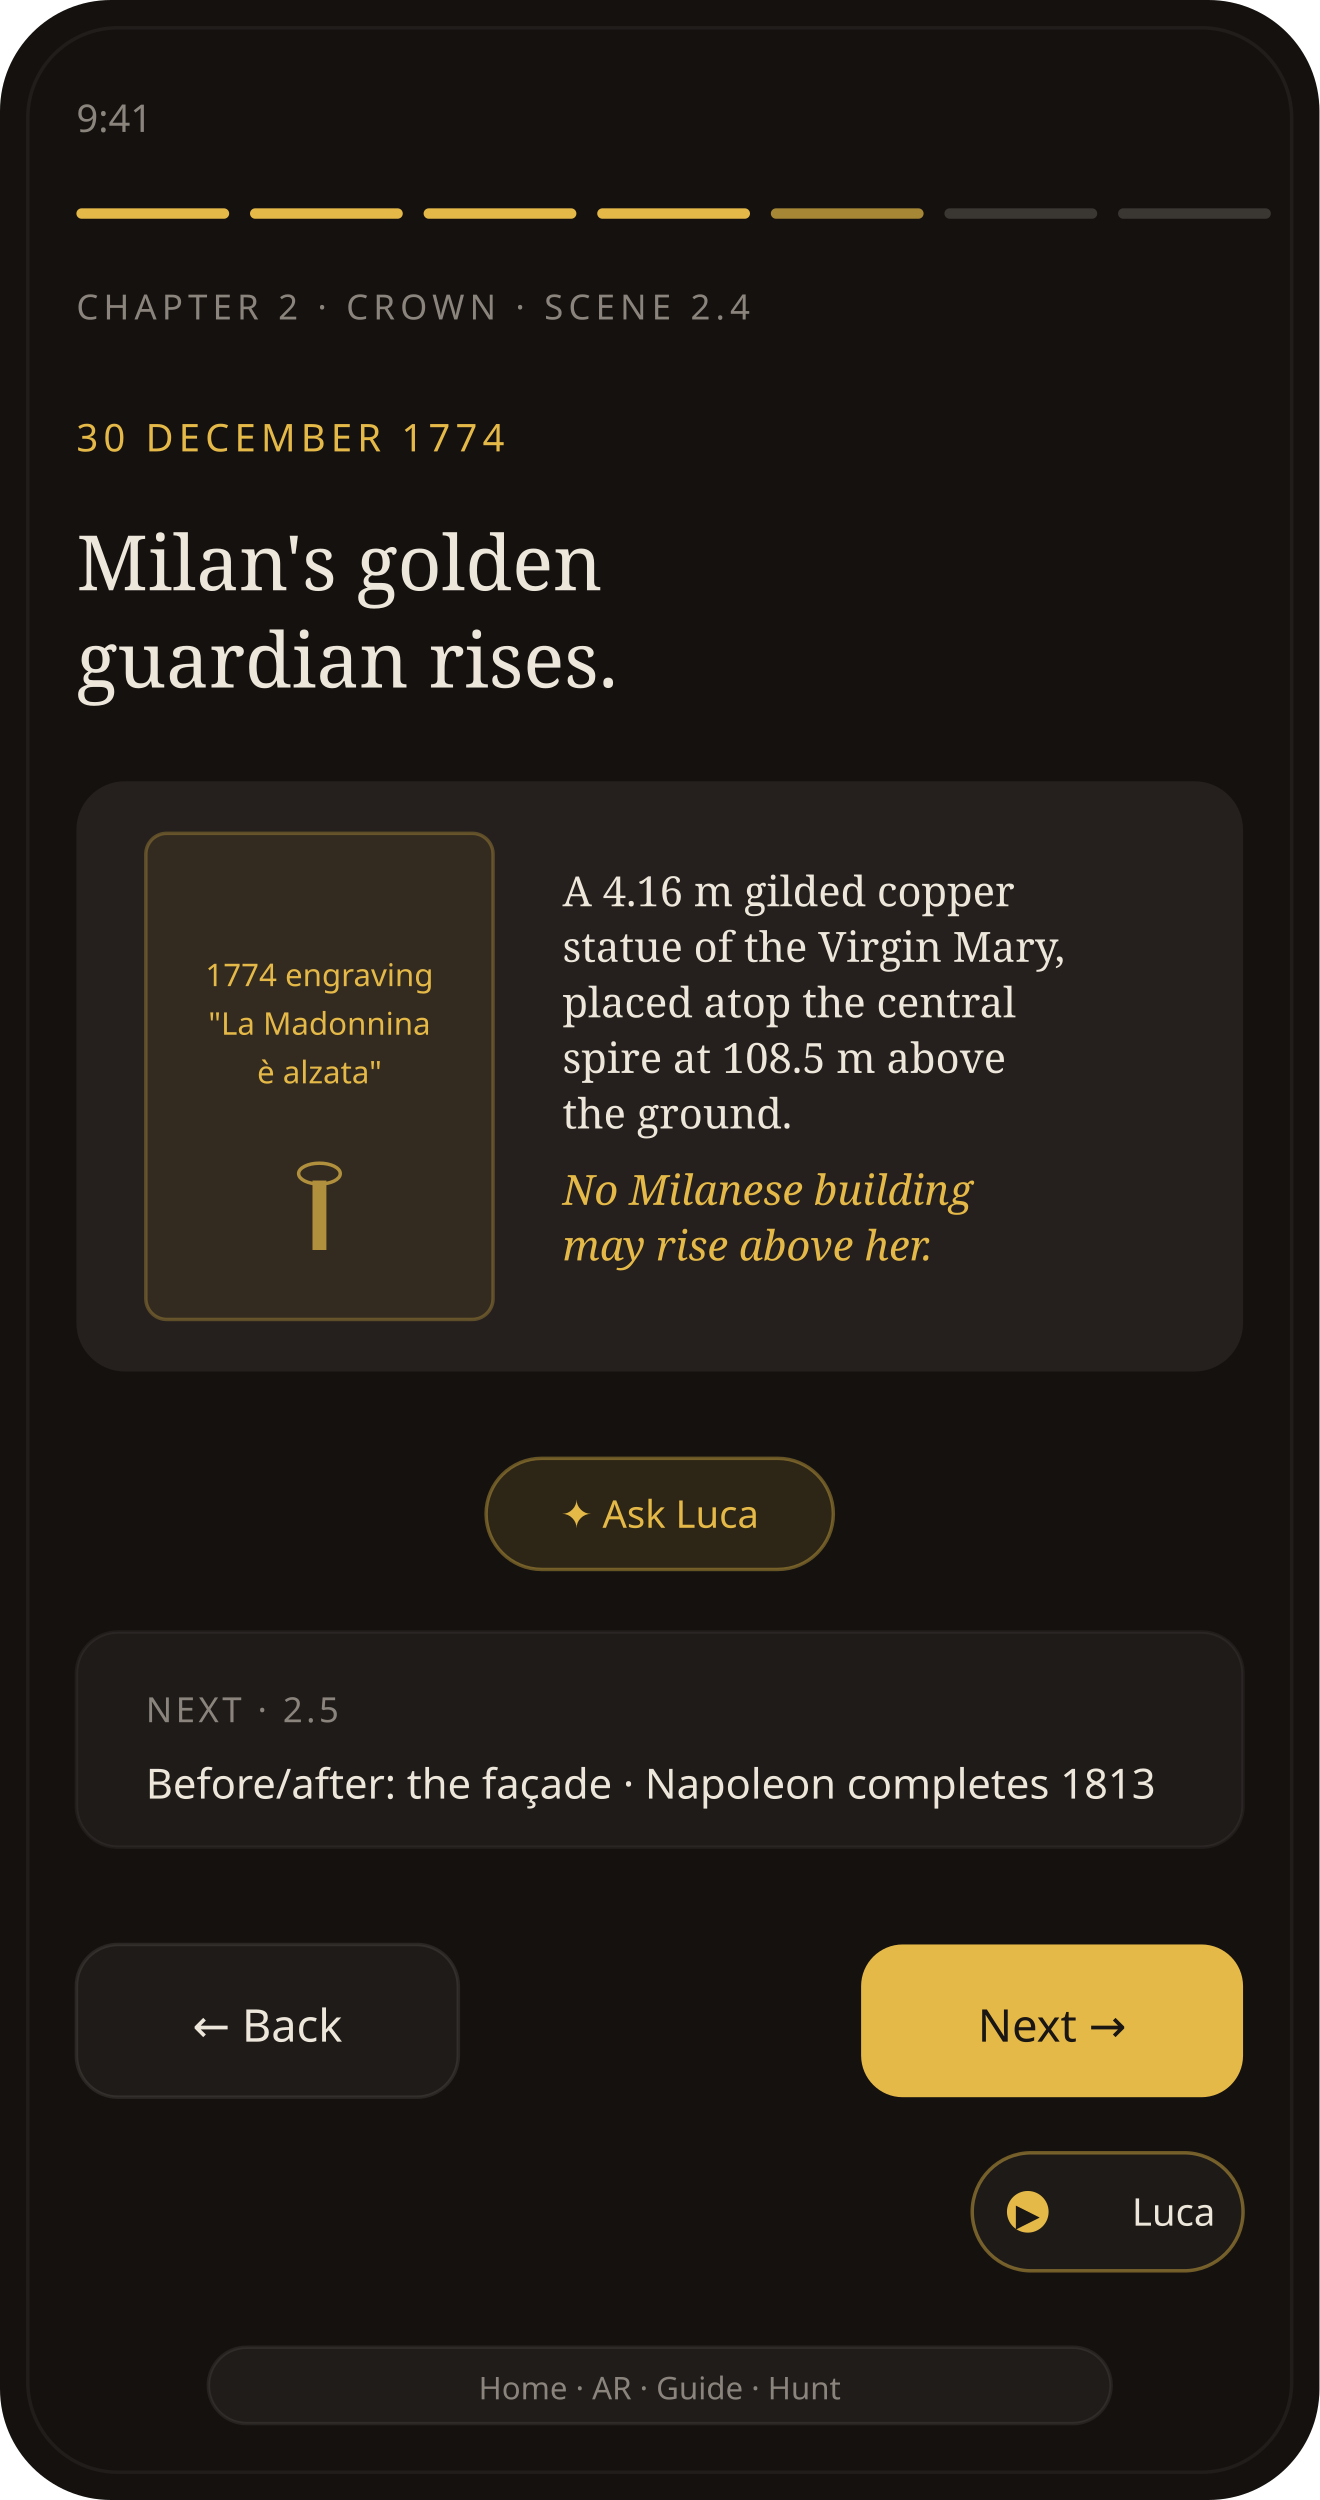
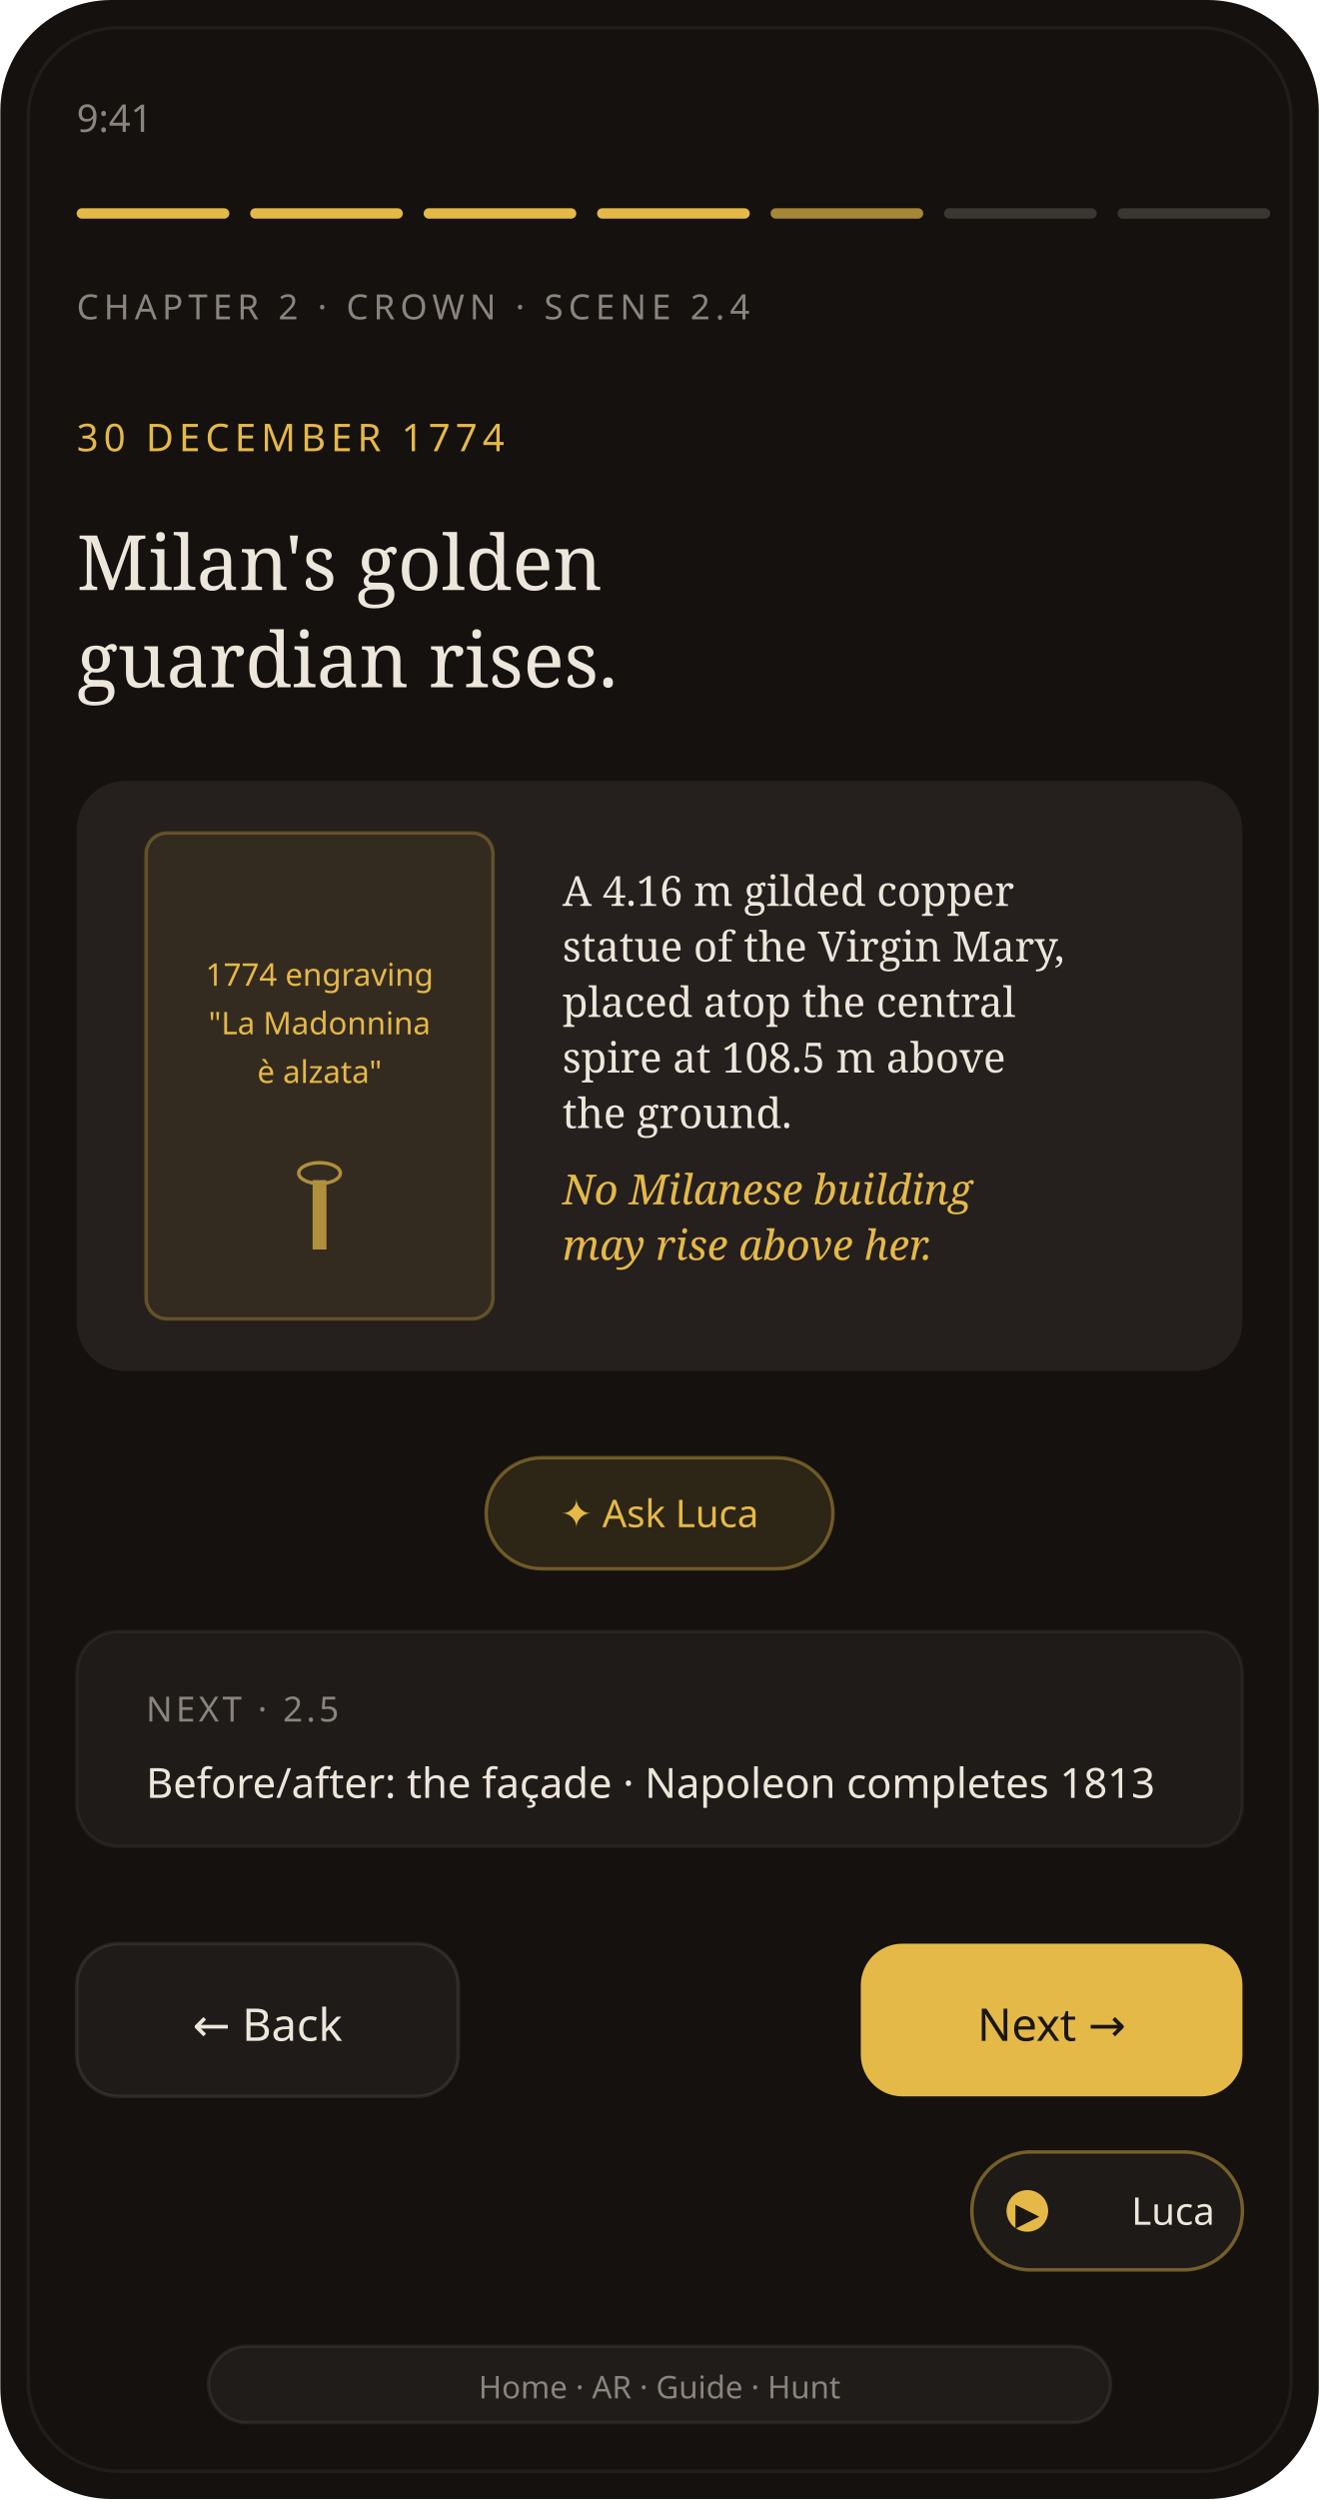
- <svg xmlns="http://www.w3.org/2000/svg" viewBox="0 0 380 720" font-family="sans-serif">
+ <svg xmlns="http://www.w3.org/2000/svg" viewBox="0 0 380 720" width="320" height="606" font-family="sans-serif">
  <rect width="380" height="720" rx="32" fill="#14110F" />
  <rect x="8" y="8" width="364" height="704" rx="26" fill="#14110F" stroke="rgba(237,230,218,0.06)" />
  <text x="22" y="38" font-size="11" fill="#8A847C">9:41</text>
  <g transform="translate(22,60)">
    <rect width="44" height="3" rx="1.5" fill="#E5B948" />
    <rect x="50" width="44" height="3" rx="1.5" fill="#E5B948" />
    <rect x="100" width="44" height="3" rx="1.5" fill="#E5B948" />
    <rect x="150" width="44" height="3" rx="1.5" fill="#E5B948" />
    <rect x="200" width="44" height="3" rx="1.5" fill="rgba(229,185,72,0.7)" />
    <rect x="250" width="44" height="3" rx="1.5" fill="rgba(237,230,218,0.18)" />
    <rect x="300" width="44" height="3" rx="1.5" fill="rgba(237,230,218,0.18)" />
  </g>
  <text x="22" y="92" font-size="10" fill="#8A847C" letter-spacing="1.5">CHAPTER 2 · CROWN · SCENE 2.4</text>
  <text x="22" y="130" font-size="11" fill="#E5B948" letter-spacing="1.5">30 DECEMBER 1774</text>
  <text x="22" y="170" font-size="22" font-weight="500" fill="#EDE6DA" font-family="Georgia,serif">Milan's golden</text>
  <text x="22" y="198" font-size="22" font-weight="500" fill="#EDE6DA" font-family="Georgia,serif">guardian rises.</text>
  <g transform="translate(22,225)">
    <rect width="336" height="170" rx="14" fill="#25201D" />
    <g transform="translate(20,15)">
      <rect width="100" height="140" rx="6" fill="rgba(229,185,72,0.08)" stroke="rgba(229,185,72,0.3)" />
      <text x="50" y="44" font-size="9" fill="#E5B948" text-anchor="middle">1774 engraving</text>
      <text x="50" y="58" font-size="9" fill="#E5B948" text-anchor="middle">"La Madonnina</text>
      <text x="50" y="72" font-size="9" fill="#E5B948" text-anchor="middle">è alzata"</text>
      <g transform="translate(50,100)" opacity="0.7">
        <rect x="-2" y="0" width="4" height="20" fill="#E5B948" />
        <ellipse cx="0" cy="-2" rx="6" ry="3" fill="none" stroke="#E5B948" />
      </g>
    </g>
    <text x="140" y="36" font-size="12" fill="#EDE6DA" font-family="Georgia,serif">
      <tspan x="140" dy="0">A 4.16 m gilded copper</tspan>
      <tspan x="140" dy="16">statue of the Virgin Mary,</tspan>
      <tspan x="140" dy="16">placed atop the central</tspan>
      <tspan x="140" dy="16">spire at 108.5 m above</tspan>
      <tspan x="140" dy="16">the ground.</tspan>
      <tspan x="140" dy="22" fill="#E5B948" font-style="italic">No Milanese building</tspan>
      <tspan x="140" dy="16" fill="#E5B948" font-style="italic">may rise above her.</tspan>
    </text>
  </g>
  <g transform="translate(140,420)">
    <rect width="100" height="32" rx="16" fill="rgba(229,185,72,0.12)" stroke="rgba(229,185,72,0.4)" />
    <text x="50" y="20" font-size="11" fill="#E5B948" text-anchor="middle">✦ Ask Luca</text>
  </g>
  <g transform="translate(22,470)">
    <rect width="336" height="62" rx="12" fill="#1F1B19" stroke="rgba(237,230,218,0.06)" />
    <text x="20" y="26" font-size="10" fill="#8A847C" letter-spacing="1">NEXT · 2.5</text>
    <text x="20" y="48" font-size="12" fill="#EDE6DA">Before/after: the façade · Napoleon completes 1813</text>
  </g>
  <g transform="translate(22,560)">
    <rect width="110" height="44" rx="12" fill="#1F1B19" stroke="rgba(237,230,218,0.1)" />
    <text x="55" y="28" font-size="13" fill="#EDE6DA" text-anchor="middle">← Back</text>
  </g>
  <g transform="translate(248,560)">
    <rect width="110" height="44" rx="12" fill="#E5B948" />
    <text x="55" y="28" font-size="13" font-weight="500" fill="#1A1614" text-anchor="middle">Next →</text>
  </g>
  <g transform="translate(280,620)">
    <rect width="78" height="34" rx="17" fill="rgba(31,27,25,0.85)" stroke="rgba(229,185,72,0.45)" />
    <circle cx="16" cy="17" r="6" fill="#E5B948" />
    <text x="16" y="21" font-size="9" fill="#1A1614" text-anchor="middle">▶</text>
    <text x="46" y="21" font-size="11" fill="#EDE6DA">Luca</text>
  </g>
  <rect x="60" y="676" width="260" height="22" rx="11" fill="rgba(255,255,255,0.05)" stroke="rgba(237,230,218,0.08)" />
  <text x="190" y="691" font-size="9" fill="#8A847C" text-anchor="middle">Home · AR · Guide · Hunt</text>
</svg>
